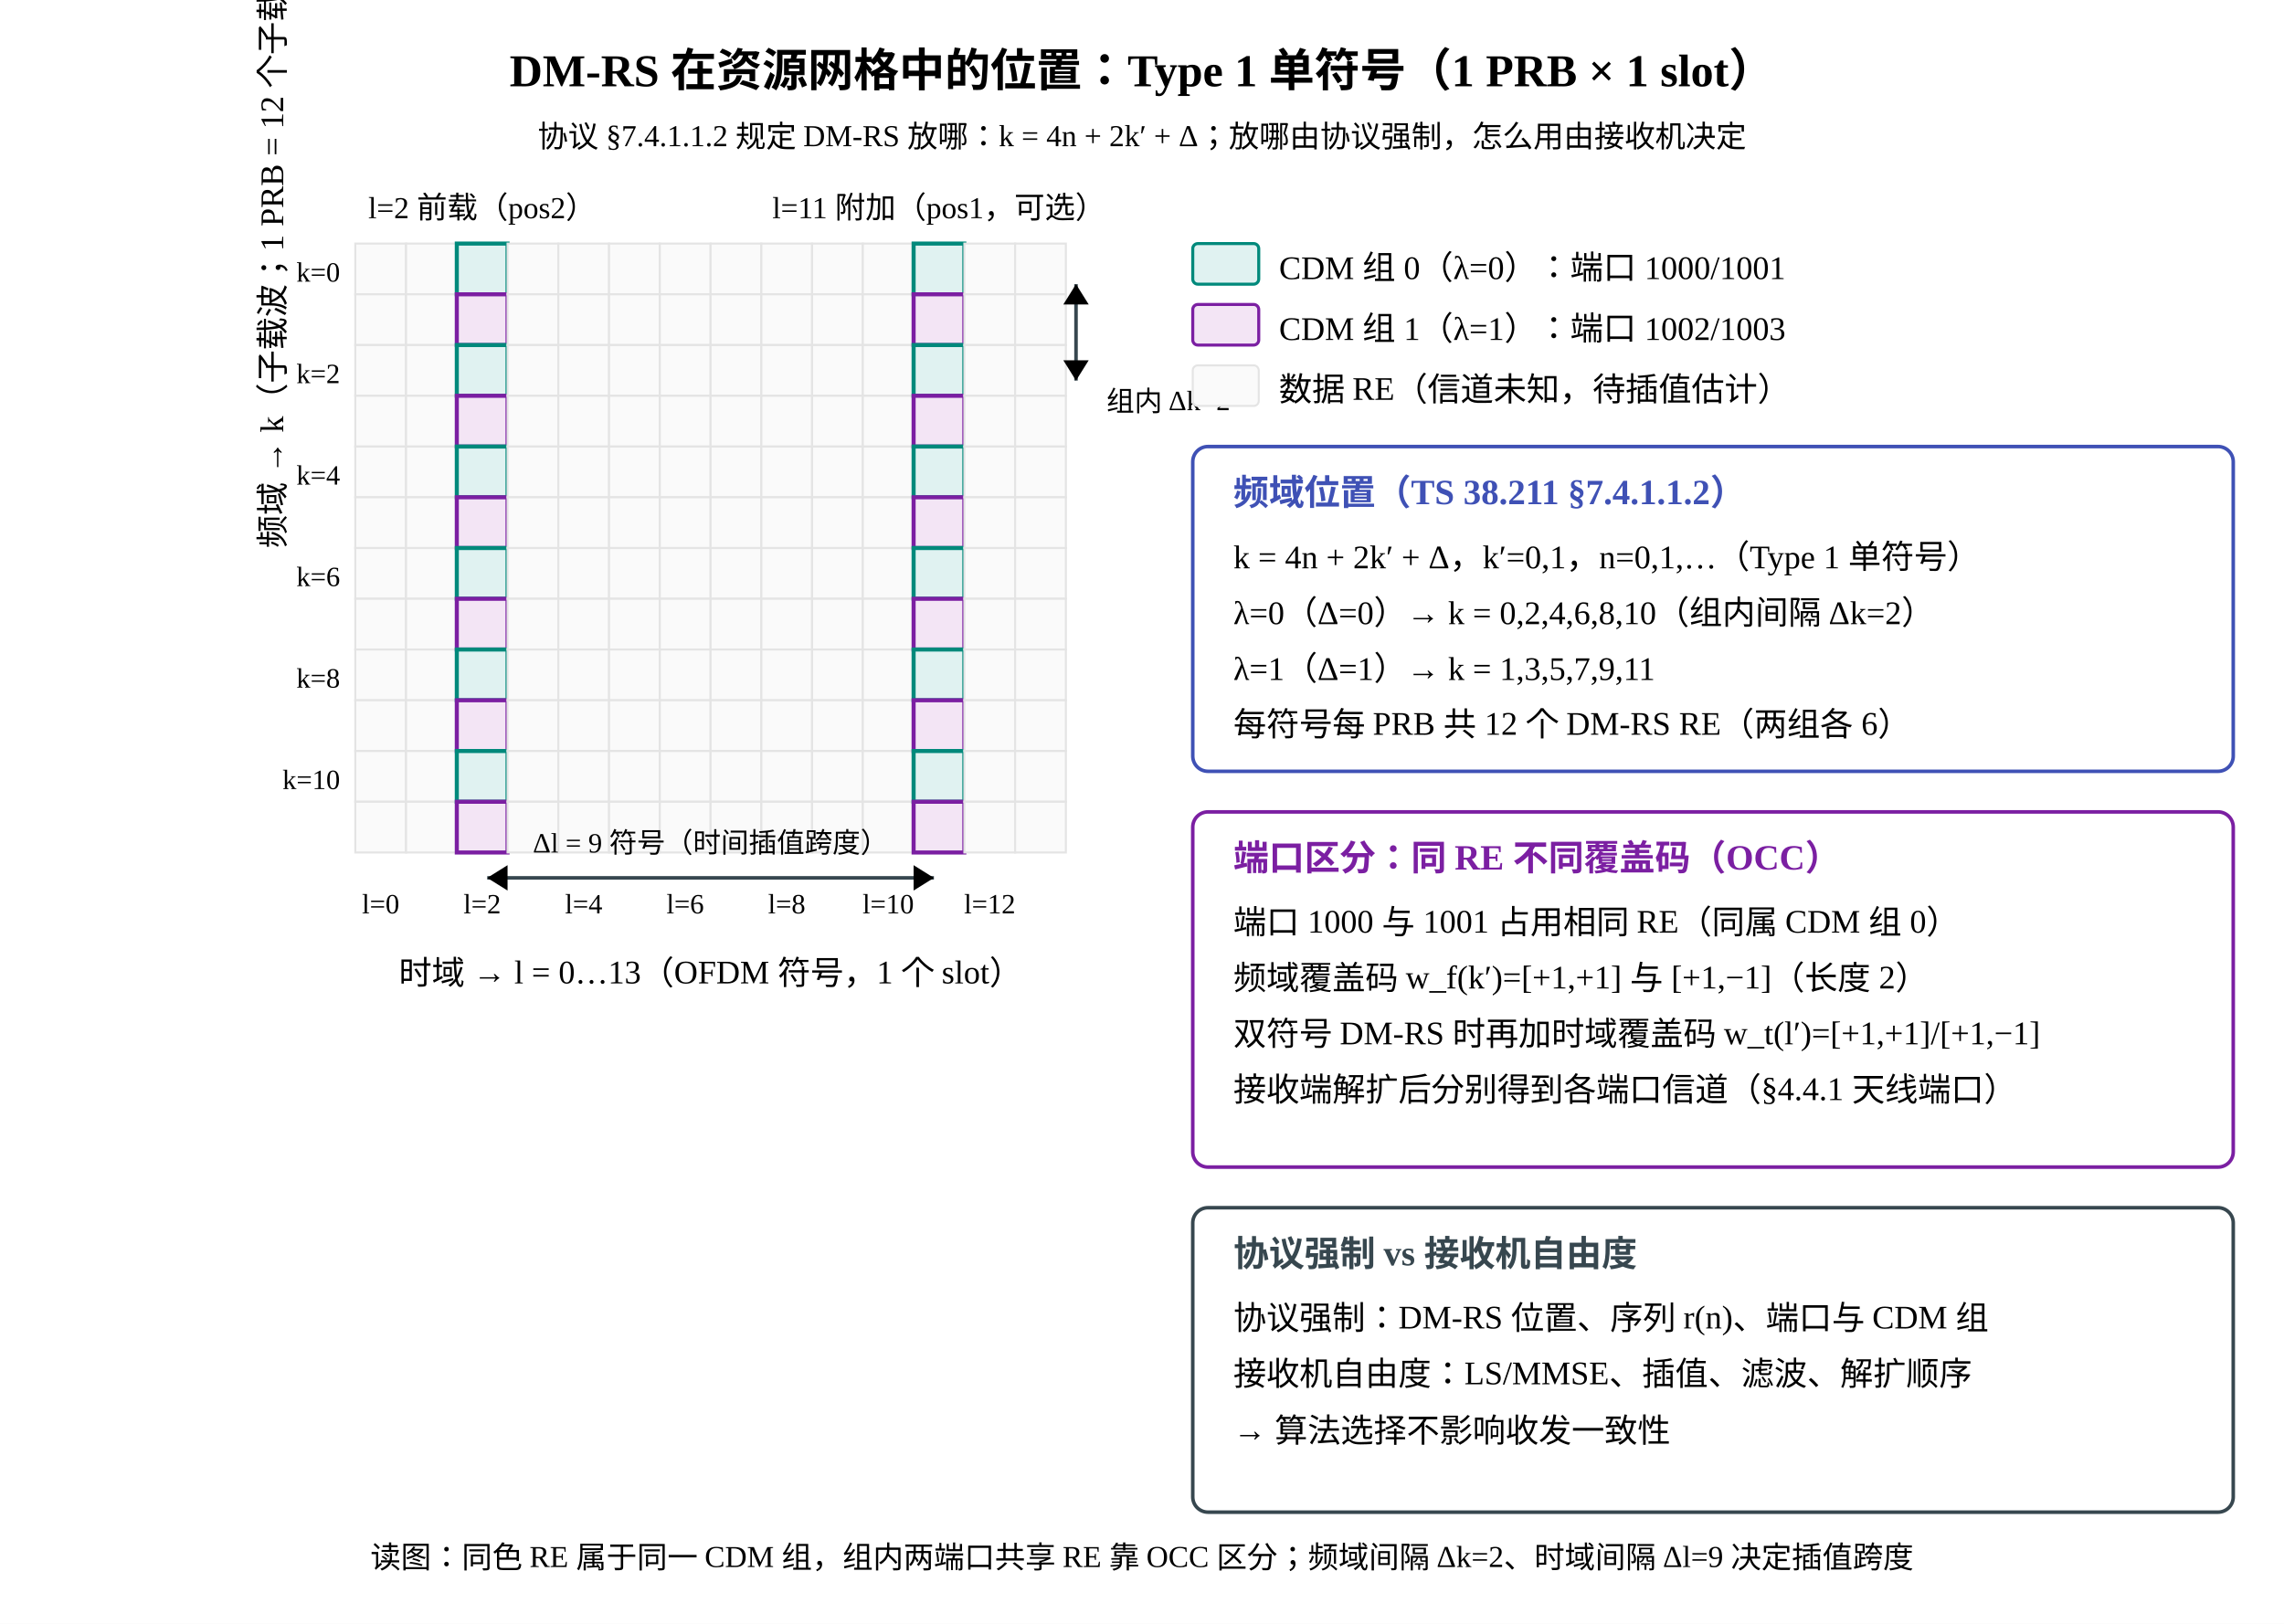
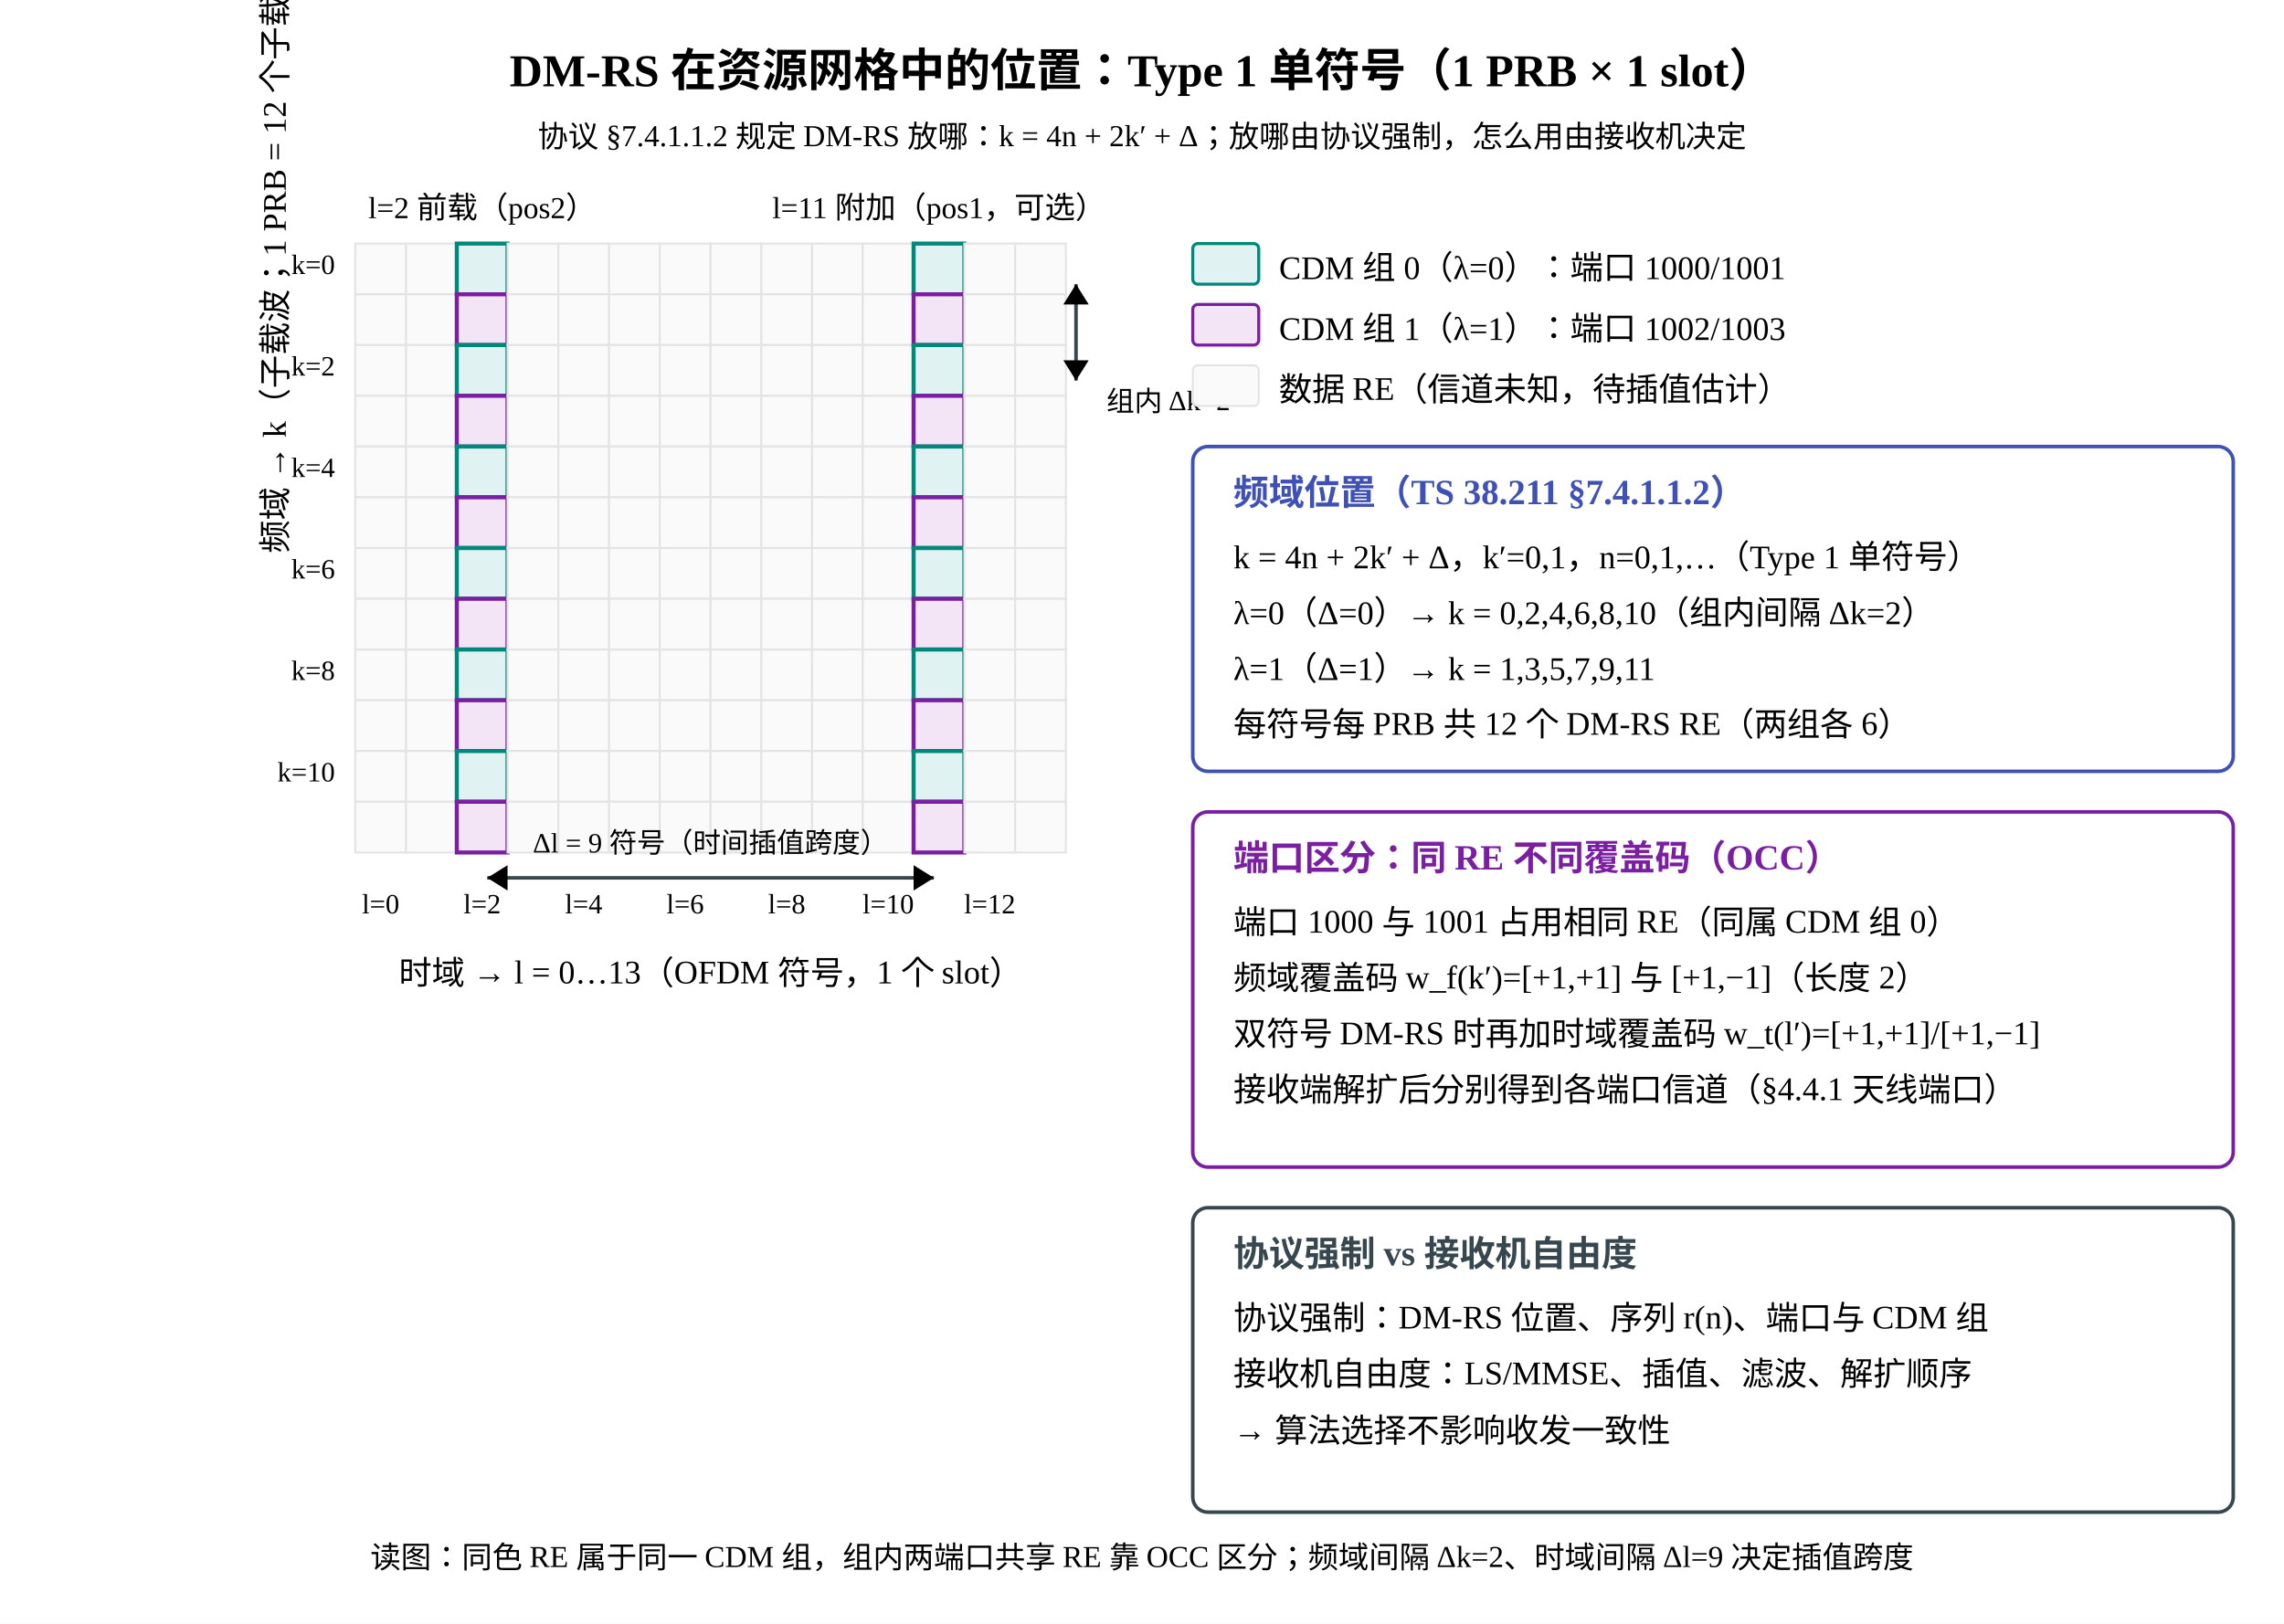
<svg xmlns="http://www.w3.org/2000/svg" width="900" height="640" viewBox="0 0 900 640" role="img">
  <rect width="900" height="640" fill="#ffffff" />
  <style>
.title { font-family: "Noto Sans CJK SC", "Droid Sans Fallback", sans-serif; font-size: 18px; font-weight: bold; fill: #111; }
.label { font-family: "Noto Sans CJK SC", "Droid Sans Fallback", sans-serif; font-size: 13px; fill: #222; }
.small { font-family: "Noto Sans CJK SC", "Droid Sans Fallback", sans-serif; font-size: 12px; fill: #555; }
.mono { font-family: monospace; font-size: 13px; fill: #333; }
</style>
  <defs>
    <marker id="arr" viewBox="0 0 10 10" refX="9" refY="5" markerWidth="7" markerHeight="7" orient="auto-start-reverse">
      <path d="M 0 0 L 10 5 L 0 10 z" fill="#37474F" />
    </marker>
  </defs>
  <text x="450" y="34" font-size="18" text-anchor="middle" class="free" font-weight="bold">DM-RS 在资源网格中的位置：Type 1 单符号（1 PRB × 1 slot）</text>
  <text x="450" y="58" font-size="12" text-anchor="middle" class="free">协议 §7.4.1.1.2 规定 DM-RS 放哪：k = 4n + 2k′ + Δ；放哪由协议强制，怎么用由接收机决定</text>
  <text x="190" y="86" font-size="12" text-anchor="middle" class="free">l=2 前载（pos2）</text>
  <text x="370" y="86" font-size="12" text-anchor="middle" class="free">l=11 附加（pos1，可选）</text>
  <rect x="140" y="96" width="20" height="20" rx="0" fill="#FAFAFA" stroke="#E4E4E4" stroke-width="0.8" />
  <rect x="140" y="116" width="20" height="20" rx="0" fill="#FAFAFA" stroke="#E4E4E4" stroke-width="0.8" />
  <rect x="140" y="136" width="20" height="20" rx="0" fill="#FAFAFA" stroke="#E4E4E4" stroke-width="0.8" />
  <rect x="140" y="156" width="20" height="20" rx="0" fill="#FAFAFA" stroke="#E4E4E4" stroke-width="0.8" />
  <rect x="140" y="176" width="20" height="20" rx="0" fill="#FAFAFA" stroke="#E4E4E4" stroke-width="0.8" />
  <rect x="140" y="196" width="20" height="20" rx="0" fill="#FAFAFA" stroke="#E4E4E4" stroke-width="0.8" />
  <rect x="140" y="216" width="20" height="20" rx="0" fill="#FAFAFA" stroke="#E4E4E4" stroke-width="0.8" />
  <rect x="140" y="236" width="20" height="20" rx="0" fill="#FAFAFA" stroke="#E4E4E4" stroke-width="0.8" />
  <rect x="140" y="256" width="20" height="20" rx="0" fill="#FAFAFA" stroke="#E4E4E4" stroke-width="0.8" />
  <rect x="140" y="276" width="20" height="20" rx="0" fill="#FAFAFA" stroke="#E4E4E4" stroke-width="0.8" />
  <rect x="140" y="296" width="20" height="20" rx="0" fill="#FAFAFA" stroke="#E4E4E4" stroke-width="0.8" />
  <rect x="140" y="316" width="20" height="20" rx="0" fill="#FAFAFA" stroke="#E4E4E4" stroke-width="0.8" />
  <rect x="160" y="96" width="20" height="20" rx="0" fill="#FAFAFA" stroke="#E4E4E4" stroke-width="0.8" />
  <rect x="160" y="116" width="20" height="20" rx="0" fill="#FAFAFA" stroke="#E4E4E4" stroke-width="0.8" />
  <rect x="160" y="136" width="20" height="20" rx="0" fill="#FAFAFA" stroke="#E4E4E4" stroke-width="0.8" />
  <rect x="160" y="156" width="20" height="20" rx="0" fill="#FAFAFA" stroke="#E4E4E4" stroke-width="0.8" />
  <rect x="160" y="176" width="20" height="20" rx="0" fill="#FAFAFA" stroke="#E4E4E4" stroke-width="0.8" />
  <rect x="160" y="196" width="20" height="20" rx="0" fill="#FAFAFA" stroke="#E4E4E4" stroke-width="0.8" />
  <rect x="160" y="216" width="20" height="20" rx="0" fill="#FAFAFA" stroke="#E4E4E4" stroke-width="0.8" />
  <rect x="160" y="236" width="20" height="20" rx="0" fill="#FAFAFA" stroke="#E4E4E4" stroke-width="0.8" />
  <rect x="160" y="256" width="20" height="20" rx="0" fill="#FAFAFA" stroke="#E4E4E4" stroke-width="0.8" />
  <rect x="160" y="276" width="20" height="20" rx="0" fill="#FAFAFA" stroke="#E4E4E4" stroke-width="0.8" />
  <rect x="160" y="296" width="20" height="20" rx="0" fill="#FAFAFA" stroke="#E4E4E4" stroke-width="0.8" />
  <rect x="160" y="316" width="20" height="20" rx="0" fill="#FAFAFA" stroke="#E4E4E4" stroke-width="0.8" />
  <rect x="180" y="96" width="20" height="20" rx="0" fill="#E0F2F1" stroke="#00897B" stroke-width="1.6" />
  <rect x="180" y="116" width="20" height="20" rx="0" fill="#F3E5F5" stroke="#7B1FA2" stroke-width="1.6" />
  <rect x="180" y="136" width="20" height="20" rx="0" fill="#E0F2F1" stroke="#00897B" stroke-width="1.6" />
  <rect x="180" y="156" width="20" height="20" rx="0" fill="#F3E5F5" stroke="#7B1FA2" stroke-width="1.6" />
  <rect x="180" y="176" width="20" height="20" rx="0" fill="#E0F2F1" stroke="#00897B" stroke-width="1.6" />
  <rect x="180" y="196" width="20" height="20" rx="0" fill="#F3E5F5" stroke="#7B1FA2" stroke-width="1.6" />
  <rect x="180" y="216" width="20" height="20" rx="0" fill="#E0F2F1" stroke="#00897B" stroke-width="1.6" />
  <rect x="180" y="236" width="20" height="20" rx="0" fill="#F3E5F5" stroke="#7B1FA2" stroke-width="1.6" />
  <rect x="180" y="256" width="20" height="20" rx="0" fill="#E0F2F1" stroke="#00897B" stroke-width="1.6" />
  <rect x="180" y="276" width="20" height="20" rx="0" fill="#F3E5F5" stroke="#7B1FA2" stroke-width="1.6" />
  <rect x="180" y="296" width="20" height="20" rx="0" fill="#E0F2F1" stroke="#00897B" stroke-width="1.6" />
  <rect x="180" y="316" width="20" height="20" rx="0" fill="#F3E5F5" stroke="#7B1FA2" stroke-width="1.6" />
  <rect x="200" y="96" width="20" height="20" rx="0" fill="#FAFAFA" stroke="#E4E4E4" stroke-width="0.8" />
  <rect x="200" y="116" width="20" height="20" rx="0" fill="#FAFAFA" stroke="#E4E4E4" stroke-width="0.8" />
  <rect x="200" y="136" width="20" height="20" rx="0" fill="#FAFAFA" stroke="#E4E4E4" stroke-width="0.8" />
  <rect x="200" y="156" width="20" height="20" rx="0" fill="#FAFAFA" stroke="#E4E4E4" stroke-width="0.8" />
  <rect x="200" y="176" width="20" height="20" rx="0" fill="#FAFAFA" stroke="#E4E4E4" stroke-width="0.8" />
  <rect x="200" y="196" width="20" height="20" rx="0" fill="#FAFAFA" stroke="#E4E4E4" stroke-width="0.8" />
  <rect x="200" y="216" width="20" height="20" rx="0" fill="#FAFAFA" stroke="#E4E4E4" stroke-width="0.8" />
  <rect x="200" y="236" width="20" height="20" rx="0" fill="#FAFAFA" stroke="#E4E4E4" stroke-width="0.8" />
  <rect x="200" y="256" width="20" height="20" rx="0" fill="#FAFAFA" stroke="#E4E4E4" stroke-width="0.8" />
  <rect x="200" y="276" width="20" height="20" rx="0" fill="#FAFAFA" stroke="#E4E4E4" stroke-width="0.8" />
  <rect x="200" y="296" width="20" height="20" rx="0" fill="#FAFAFA" stroke="#E4E4E4" stroke-width="0.8" />
  <rect x="200" y="316" width="20" height="20" rx="0" fill="#FAFAFA" stroke="#E4E4E4" stroke-width="0.8" />
  <rect x="220" y="96" width="20" height="20" rx="0" fill="#FAFAFA" stroke="#E4E4E4" stroke-width="0.8" />
  <rect x="220" y="116" width="20" height="20" rx="0" fill="#FAFAFA" stroke="#E4E4E4" stroke-width="0.8" />
  <rect x="220" y="136" width="20" height="20" rx="0" fill="#FAFAFA" stroke="#E4E4E4" stroke-width="0.8" />
  <rect x="220" y="156" width="20" height="20" rx="0" fill="#FAFAFA" stroke="#E4E4E4" stroke-width="0.8" />
  <rect x="220" y="176" width="20" height="20" rx="0" fill="#FAFAFA" stroke="#E4E4E4" stroke-width="0.8" />
  <rect x="220" y="196" width="20" height="20" rx="0" fill="#FAFAFA" stroke="#E4E4E4" stroke-width="0.8" />
  <rect x="220" y="216" width="20" height="20" rx="0" fill="#FAFAFA" stroke="#E4E4E4" stroke-width="0.8" />
  <rect x="220" y="236" width="20" height="20" rx="0" fill="#FAFAFA" stroke="#E4E4E4" stroke-width="0.8" />
  <rect x="220" y="256" width="20" height="20" rx="0" fill="#FAFAFA" stroke="#E4E4E4" stroke-width="0.8" />
  <rect x="220" y="276" width="20" height="20" rx="0" fill="#FAFAFA" stroke="#E4E4E4" stroke-width="0.8" />
  <rect x="220" y="296" width="20" height="20" rx="0" fill="#FAFAFA" stroke="#E4E4E4" stroke-width="0.8" />
  <rect x="220" y="316" width="20" height="20" rx="0" fill="#FAFAFA" stroke="#E4E4E4" stroke-width="0.8" />
  <rect x="240" y="96" width="20" height="20" rx="0" fill="#FAFAFA" stroke="#E4E4E4" stroke-width="0.8" />
  <rect x="240" y="116" width="20" height="20" rx="0" fill="#FAFAFA" stroke="#E4E4E4" stroke-width="0.8" />
  <rect x="240" y="136" width="20" height="20" rx="0" fill="#FAFAFA" stroke="#E4E4E4" stroke-width="0.8" />
  <rect x="240" y="156" width="20" height="20" rx="0" fill="#FAFAFA" stroke="#E4E4E4" stroke-width="0.8" />
  <rect x="240" y="176" width="20" height="20" rx="0" fill="#FAFAFA" stroke="#E4E4E4" stroke-width="0.8" />
  <rect x="240" y="196" width="20" height="20" rx="0" fill="#FAFAFA" stroke="#E4E4E4" stroke-width="0.8" />
  <rect x="240" y="216" width="20" height="20" rx="0" fill="#FAFAFA" stroke="#E4E4E4" stroke-width="0.8" />
  <rect x="240" y="236" width="20" height="20" rx="0" fill="#FAFAFA" stroke="#E4E4E4" stroke-width="0.8" />
  <rect x="240" y="256" width="20" height="20" rx="0" fill="#FAFAFA" stroke="#E4E4E4" stroke-width="0.8" />
  <rect x="240" y="276" width="20" height="20" rx="0" fill="#FAFAFA" stroke="#E4E4E4" stroke-width="0.8" />
  <rect x="240" y="296" width="20" height="20" rx="0" fill="#FAFAFA" stroke="#E4E4E4" stroke-width="0.8" />
  <rect x="240" y="316" width="20" height="20" rx="0" fill="#FAFAFA" stroke="#E4E4E4" stroke-width="0.8" />
  <rect x="260" y="96" width="20" height="20" rx="0" fill="#FAFAFA" stroke="#E4E4E4" stroke-width="0.8" />
  <rect x="260" y="116" width="20" height="20" rx="0" fill="#FAFAFA" stroke="#E4E4E4" stroke-width="0.8" />
  <rect x="260" y="136" width="20" height="20" rx="0" fill="#FAFAFA" stroke="#E4E4E4" stroke-width="0.8" />
  <rect x="260" y="156" width="20" height="20" rx="0" fill="#FAFAFA" stroke="#E4E4E4" stroke-width="0.8" />
  <rect x="260" y="176" width="20" height="20" rx="0" fill="#FAFAFA" stroke="#E4E4E4" stroke-width="0.8" />
  <rect x="260" y="196" width="20" height="20" rx="0" fill="#FAFAFA" stroke="#E4E4E4" stroke-width="0.8" />
  <rect x="260" y="216" width="20" height="20" rx="0" fill="#FAFAFA" stroke="#E4E4E4" stroke-width="0.8" />
  <rect x="260" y="236" width="20" height="20" rx="0" fill="#FAFAFA" stroke="#E4E4E4" stroke-width="0.8" />
  <rect x="260" y="256" width="20" height="20" rx="0" fill="#FAFAFA" stroke="#E4E4E4" stroke-width="0.8" />
  <rect x="260" y="276" width="20" height="20" rx="0" fill="#FAFAFA" stroke="#E4E4E4" stroke-width="0.8" />
  <rect x="260" y="296" width="20" height="20" rx="0" fill="#FAFAFA" stroke="#E4E4E4" stroke-width="0.8" />
  <rect x="260" y="316" width="20" height="20" rx="0" fill="#FAFAFA" stroke="#E4E4E4" stroke-width="0.8" />
  <rect x="280" y="96" width="20" height="20" rx="0" fill="#FAFAFA" stroke="#E4E4E4" stroke-width="0.8" />
  <rect x="280" y="116" width="20" height="20" rx="0" fill="#FAFAFA" stroke="#E4E4E4" stroke-width="0.8" />
  <rect x="280" y="136" width="20" height="20" rx="0" fill="#FAFAFA" stroke="#E4E4E4" stroke-width="0.8" />
  <rect x="280" y="156" width="20" height="20" rx="0" fill="#FAFAFA" stroke="#E4E4E4" stroke-width="0.8" />
  <rect x="280" y="176" width="20" height="20" rx="0" fill="#FAFAFA" stroke="#E4E4E4" stroke-width="0.8" />
  <rect x="280" y="196" width="20" height="20" rx="0" fill="#FAFAFA" stroke="#E4E4E4" stroke-width="0.8" />
  <rect x="280" y="216" width="20" height="20" rx="0" fill="#FAFAFA" stroke="#E4E4E4" stroke-width="0.8" />
  <rect x="280" y="236" width="20" height="20" rx="0" fill="#FAFAFA" stroke="#E4E4E4" stroke-width="0.8" />
  <rect x="280" y="256" width="20" height="20" rx="0" fill="#FAFAFA" stroke="#E4E4E4" stroke-width="0.8" />
  <rect x="280" y="276" width="20" height="20" rx="0" fill="#FAFAFA" stroke="#E4E4E4" stroke-width="0.8" />
  <rect x="280" y="296" width="20" height="20" rx="0" fill="#FAFAFA" stroke="#E4E4E4" stroke-width="0.8" />
  <rect x="280" y="316" width="20" height="20" rx="0" fill="#FAFAFA" stroke="#E4E4E4" stroke-width="0.8" />
  <rect x="300" y="96" width="20" height="20" rx="0" fill="#FAFAFA" stroke="#E4E4E4" stroke-width="0.8" />
  <rect x="300" y="116" width="20" height="20" rx="0" fill="#FAFAFA" stroke="#E4E4E4" stroke-width="0.8" />
  <rect x="300" y="136" width="20" height="20" rx="0" fill="#FAFAFA" stroke="#E4E4E4" stroke-width="0.8" />
  <rect x="300" y="156" width="20" height="20" rx="0" fill="#FAFAFA" stroke="#E4E4E4" stroke-width="0.8" />
  <rect x="300" y="176" width="20" height="20" rx="0" fill="#FAFAFA" stroke="#E4E4E4" stroke-width="0.8" />
  <rect x="300" y="196" width="20" height="20" rx="0" fill="#FAFAFA" stroke="#E4E4E4" stroke-width="0.8" />
  <rect x="300" y="216" width="20" height="20" rx="0" fill="#FAFAFA" stroke="#E4E4E4" stroke-width="0.8" />
  <rect x="300" y="236" width="20" height="20" rx="0" fill="#FAFAFA" stroke="#E4E4E4" stroke-width="0.8" />
  <rect x="300" y="256" width="20" height="20" rx="0" fill="#FAFAFA" stroke="#E4E4E4" stroke-width="0.8" />
  <rect x="300" y="276" width="20" height="20" rx="0" fill="#FAFAFA" stroke="#E4E4E4" stroke-width="0.8" />
  <rect x="300" y="296" width="20" height="20" rx="0" fill="#FAFAFA" stroke="#E4E4E4" stroke-width="0.8" />
  <rect x="300" y="316" width="20" height="20" rx="0" fill="#FAFAFA" stroke="#E4E4E4" stroke-width="0.8" />
  <rect x="320" y="96" width="20" height="20" rx="0" fill="#FAFAFA" stroke="#E4E4E4" stroke-width="0.8" />
  <rect x="320" y="116" width="20" height="20" rx="0" fill="#FAFAFA" stroke="#E4E4E4" stroke-width="0.8" />
  <rect x="320" y="136" width="20" height="20" rx="0" fill="#FAFAFA" stroke="#E4E4E4" stroke-width="0.8" />
  <rect x="320" y="156" width="20" height="20" rx="0" fill="#FAFAFA" stroke="#E4E4E4" stroke-width="0.8" />
  <rect x="320" y="176" width="20" height="20" rx="0" fill="#FAFAFA" stroke="#E4E4E4" stroke-width="0.8" />
  <rect x="320" y="196" width="20" height="20" rx="0" fill="#FAFAFA" stroke="#E4E4E4" stroke-width="0.8" />
  <rect x="320" y="216" width="20" height="20" rx="0" fill="#FAFAFA" stroke="#E4E4E4" stroke-width="0.8" />
  <rect x="320" y="236" width="20" height="20" rx="0" fill="#FAFAFA" stroke="#E4E4E4" stroke-width="0.8" />
  <rect x="320" y="256" width="20" height="20" rx="0" fill="#FAFAFA" stroke="#E4E4E4" stroke-width="0.8" />
  <rect x="320" y="276" width="20" height="20" rx="0" fill="#FAFAFA" stroke="#E4E4E4" stroke-width="0.8" />
  <rect x="320" y="296" width="20" height="20" rx="0" fill="#FAFAFA" stroke="#E4E4E4" stroke-width="0.8" />
  <rect x="320" y="316" width="20" height="20" rx="0" fill="#FAFAFA" stroke="#E4E4E4" stroke-width="0.8" />
  <rect x="340" y="96" width="20" height="20" rx="0" fill="#FAFAFA" stroke="#E4E4E4" stroke-width="0.8" />
  <rect x="340" y="116" width="20" height="20" rx="0" fill="#FAFAFA" stroke="#E4E4E4" stroke-width="0.8" />
  <rect x="340" y="136" width="20" height="20" rx="0" fill="#FAFAFA" stroke="#E4E4E4" stroke-width="0.8" />
  <rect x="340" y="156" width="20" height="20" rx="0" fill="#FAFAFA" stroke="#E4E4E4" stroke-width="0.8" />
  <rect x="340" y="176" width="20" height="20" rx="0" fill="#FAFAFA" stroke="#E4E4E4" stroke-width="0.8" />
  <rect x="340" y="196" width="20" height="20" rx="0" fill="#FAFAFA" stroke="#E4E4E4" stroke-width="0.8" />
  <rect x="340" y="216" width="20" height="20" rx="0" fill="#FAFAFA" stroke="#E4E4E4" stroke-width="0.8" />
  <rect x="340" y="236" width="20" height="20" rx="0" fill="#FAFAFA" stroke="#E4E4E4" stroke-width="0.8" />
  <rect x="340" y="256" width="20" height="20" rx="0" fill="#FAFAFA" stroke="#E4E4E4" stroke-width="0.8" />
  <rect x="340" y="276" width="20" height="20" rx="0" fill="#FAFAFA" stroke="#E4E4E4" stroke-width="0.8" />
  <rect x="340" y="296" width="20" height="20" rx="0" fill="#FAFAFA" stroke="#E4E4E4" stroke-width="0.8" />
  <rect x="340" y="316" width="20" height="20" rx="0" fill="#FAFAFA" stroke="#E4E4E4" stroke-width="0.8" />
  <rect x="360" y="96" width="20" height="20" rx="0" fill="#E0F2F1" stroke="#00897B" stroke-width="1.6" />
  <rect x="360" y="116" width="20" height="20" rx="0" fill="#F3E5F5" stroke="#7B1FA2" stroke-width="1.6" />
  <rect x="360" y="136" width="20" height="20" rx="0" fill="#E0F2F1" stroke="#00897B" stroke-width="1.6" />
  <rect x="360" y="156" width="20" height="20" rx="0" fill="#F3E5F5" stroke="#7B1FA2" stroke-width="1.6" />
  <rect x="360" y="176" width="20" height="20" rx="0" fill="#E0F2F1" stroke="#00897B" stroke-width="1.6" />
  <rect x="360" y="196" width="20" height="20" rx="0" fill="#F3E5F5" stroke="#7B1FA2" stroke-width="1.6" />
  <rect x="360" y="216" width="20" height="20" rx="0" fill="#E0F2F1" stroke="#00897B" stroke-width="1.6" />
  <rect x="360" y="236" width="20" height="20" rx="0" fill="#F3E5F5" stroke="#7B1FA2" stroke-width="1.6" />
  <rect x="360" y="256" width="20" height="20" rx="0" fill="#E0F2F1" stroke="#00897B" stroke-width="1.6" />
  <rect x="360" y="276" width="20" height="20" rx="0" fill="#F3E5F5" stroke="#7B1FA2" stroke-width="1.6" />
  <rect x="360" y="296" width="20" height="20" rx="0" fill="#E0F2F1" stroke="#00897B" stroke-width="1.6" />
  <rect x="360" y="316" width="20" height="20" rx="0" fill="#F3E5F5" stroke="#7B1FA2" stroke-width="1.6" />
  <rect x="380" y="96" width="20" height="20" rx="0" fill="#FAFAFA" stroke="#E4E4E4" stroke-width="0.8" />
  <rect x="380" y="116" width="20" height="20" rx="0" fill="#FAFAFA" stroke="#E4E4E4" stroke-width="0.8" />
  <rect x="380" y="136" width="20" height="20" rx="0" fill="#FAFAFA" stroke="#E4E4E4" stroke-width="0.8" />
  <rect x="380" y="156" width="20" height="20" rx="0" fill="#FAFAFA" stroke="#E4E4E4" stroke-width="0.8" />
  <rect x="380" y="176" width="20" height="20" rx="0" fill="#FAFAFA" stroke="#E4E4E4" stroke-width="0.8" />
  <rect x="380" y="196" width="20" height="20" rx="0" fill="#FAFAFA" stroke="#E4E4E4" stroke-width="0.8" />
  <rect x="380" y="216" width="20" height="20" rx="0" fill="#FAFAFA" stroke="#E4E4E4" stroke-width="0.8" />
  <rect x="380" y="236" width="20" height="20" rx="0" fill="#FAFAFA" stroke="#E4E4E4" stroke-width="0.8" />
  <rect x="380" y="256" width="20" height="20" rx="0" fill="#FAFAFA" stroke="#E4E4E4" stroke-width="0.8" />
  <rect x="380" y="276" width="20" height="20" rx="0" fill="#FAFAFA" stroke="#E4E4E4" stroke-width="0.8" />
  <rect x="380" y="296" width="20" height="20" rx="0" fill="#FAFAFA" stroke="#E4E4E4" stroke-width="0.8" />
  <rect x="380" y="316" width="20" height="20" rx="0" fill="#FAFAFA" stroke="#E4E4E4" stroke-width="0.8" />
  <rect x="400" y="96" width="20" height="20" rx="0" fill="#FAFAFA" stroke="#E4E4E4" stroke-width="0.8" />
  <rect x="400" y="116" width="20" height="20" rx="0" fill="#FAFAFA" stroke="#E4E4E4" stroke-width="0.8" />
  <rect x="400" y="136" width="20" height="20" rx="0" fill="#FAFAFA" stroke="#E4E4E4" stroke-width="0.8" />
  <rect x="400" y="156" width="20" height="20" rx="0" fill="#FAFAFA" stroke="#E4E4E4" stroke-width="0.8" />
  <rect x="400" y="176" width="20" height="20" rx="0" fill="#FAFAFA" stroke="#E4E4E4" stroke-width="0.8" />
  <rect x="400" y="196" width="20" height="20" rx="0" fill="#FAFAFA" stroke="#E4E4E4" stroke-width="0.8" />
  <rect x="400" y="216" width="20" height="20" rx="0" fill="#FAFAFA" stroke="#E4E4E4" stroke-width="0.8" />
  <rect x="400" y="236" width="20" height="20" rx="0" fill="#FAFAFA" stroke="#E4E4E4" stroke-width="0.8" />
  <rect x="400" y="256" width="20" height="20" rx="0" fill="#FAFAFA" stroke="#E4E4E4" stroke-width="0.8" />
  <rect x="400" y="276" width="20" height="20" rx="0" fill="#FAFAFA" stroke="#E4E4E4" stroke-width="0.8" />
  <rect x="400" y="296" width="20" height="20" rx="0" fill="#FAFAFA" stroke="#E4E4E4" stroke-width="0.8" />
  <rect x="400" y="316" width="20" height="20" rx="0" fill="#FAFAFA" stroke="#E4E4E4" stroke-width="0.8" />
-   <text x="134" y="111" font-size="11" text-anchor="end" class="free">k=0</text>
-   <text x="134" y="151" font-size="11" text-anchor="end" class="free">k=2</text>
-   <text x="134" y="191" font-size="11" text-anchor="end" class="free">k=4</text>
-   <text x="134" y="231" font-size="11" text-anchor="end" class="free">k=6</text>
-   <text x="134" y="271" font-size="11" text-anchor="end" class="free">k=8</text>
-   <text x="134" y="311" font-size="11" text-anchor="end" class="free">k=10</text>
-   <text x="112" y="216" font-size="13" text-anchor="start" class="free" transform="rotate(-90,112,216)">频域 → k（子载波；1 PRB = 12 个子载波）</text>
+   <text x="132" y="108" font-size="11" text-anchor="end" class="free">k=0</text>
+   <text x="132" y="148" font-size="11" text-anchor="end" class="free">k=2</text>
+   <text x="132" y="188" font-size="11" text-anchor="end" class="free">k=4</text>
+   <text x="132" y="228" font-size="11" text-anchor="end" class="free">k=6</text>
+   <text x="132" y="268" font-size="11" text-anchor="end" class="free">k=8</text>
+   <text x="132" y="308" font-size="11" text-anchor="end" class="free">k=10</text>
+   <text x="113" y="218" font-size="13" text-anchor="start" class="free" transform="rotate(-90,113,218)">频域 → k（子载波；1 PRB = 12 个子载波）</text>
  <text x="150" y="360" font-size="11" text-anchor="middle" class="free">l=0</text>
  <text x="190" y="360" font-size="11" text-anchor="middle" class="free">l=2</text>
  <text x="230" y="360" font-size="11" text-anchor="middle" class="free">l=4</text>
  <text x="270" y="360" font-size="11" text-anchor="middle" class="free">l=6</text>
  <text x="310" y="360" font-size="11" text-anchor="middle" class="free">l=8</text>
  <text x="350" y="360" font-size="11" text-anchor="middle" class="free">l=10</text>
  <text x="390" y="360" font-size="11" text-anchor="middle" class="free">l=12</text>
  <text x="280" y="388" font-size="13" text-anchor="middle" class="free">时域 → l = 0…13（OFDM 符号，1 个 slot）</text>
  <line x1="192" y1="346" x2="368" y2="346" stroke="#37474F" stroke-width="1.4" />
  <polygon points="192,346 200,341 200,351" />
  <polygon points="368,346 360,341 360,351" />
  <text x="280" y="336" font-size="11" text-anchor="middle" class="free">Δl = 9 符号（时间插值跨度）</text>
  <line x1="424" y1="112" x2="424" y2="150" stroke="#37474F" stroke-width="1.4" />
  <polygon points="424,112 419,120 429,120" />
  <polygon points="424,150 419,142 429,142" />
  <text x="436" y="162" font-size="11" text-anchor="start" class="free">组内 Δk=2</text>
  <rect x="470" y="96" width="26" height="16" rx="2" fill="#E0F2F1" stroke="#00897B" stroke-width="1.2" />
  <text x="504" y="110" font-size="13" text-anchor="start" class="free">CDM 组 0（λ=0）：端口 1000/1001</text>
  <rect x="470" y="120" width="26" height="16" rx="2" fill="#F3E5F5" stroke="#7B1FA2" stroke-width="1.2" />
  <text x="504" y="134" font-size="13" text-anchor="start" class="free">CDM 组 1（λ=1）：端口 1002/1003</text>
  <rect x="470" y="144" width="26" height="16" rx="2" fill="#FAFAFA" stroke="#E4E4E4" stroke-width="0.8" />
  <text x="504" y="158" font-size="13" text-anchor="start" class="free">数据 RE（信道未知，待插值估计）</text>
  <rect x="470" y="176" width="410" height="128" rx="6" fill="#FFFFFF" stroke="#3F51B5" stroke-width="1.4" />
  <text x="486" y="199" font-size="14" text-anchor="start" class="free" font-weight="bold" fill="#3F51B5">频域位置（TS 38.211 §7.4.1.1.2）</text>
  <text x="486" y="224" font-size="13" text-anchor="start" class="free">k = 4n + 2k′ + Δ，k′=0,1，n=0,1,…（Type 1 单符号）</text>
  <text x="486" y="246" font-size="13" text-anchor="start" class="free">λ=0（Δ=0）→ k = 0,2,4,6,8,10（组内间隔 Δk=2）</text>
  <text x="486" y="268" font-size="13" text-anchor="start" class="free">λ=1（Δ=1）→ k = 1,3,5,7,9,11</text>
  <text x="486" y="290" font-size="13" text-anchor="start" class="free">每符号每 PRB 共 12 个 DM-RS RE（两组各 6）</text>
  <rect x="470" y="320" width="410" height="140" rx="6" fill="#FFFFFF" stroke="#7B1FA2" stroke-width="1.4" />
  <text x="486" y="343" font-size="14" text-anchor="start" class="free" font-weight="bold" fill="#7B1FA2">端口区分：同 RE 不同覆盖码（OCC）</text>
  <text x="486" y="368" font-size="13" text-anchor="start" class="free">端口 1000 与 1001 占用相同 RE（同属 CDM 组 0）</text>
  <text x="486" y="390" font-size="13" text-anchor="start" class="free">频域覆盖码 w_f(k′)=[+1,+1] 与 [+1,−1]（长度 2）</text>
  <text x="486" y="412" font-size="13" text-anchor="start" class="free">双符号 DM-RS 时再加时域覆盖码 w_t(l′)=[+1,+1]/[+1,−1]</text>
  <text x="486" y="434" font-size="13" text-anchor="start" class="free">接收端解扩后分别得到各端口信道（§4.4.1 天线端口）</text>
  <rect x="470" y="476" width="410" height="120" rx="6" fill="#FFFFFF" stroke="#37474F" stroke-width="1.4" />
  <text x="486" y="499" font-size="14" text-anchor="start" class="free" font-weight="bold" fill="#37474F">协议强制 vs 接收机自由度</text>
  <text x="486" y="524" font-size="13" text-anchor="start" class="free">协议强制：DM-RS 位置、序列 r(n)、端口与 CDM 组</text>
  <text x="486" y="546" font-size="13" text-anchor="start" class="free">接收机自由度：LS/MMSE、插值、滤波、解扩顺序</text>
  <text x="486" y="568" font-size="13" text-anchor="start" class="free">→ 算法选择不影响收发一致性</text>
  <text x="450" y="618" font-size="12" text-anchor="middle" class="free">读图：同色 RE 属于同一 CDM 组，组内两端口共享 RE 靠 OCC 区分；频域间隔 Δk=2、时域间隔 Δl=9 决定插值跨度</text>
</svg>
